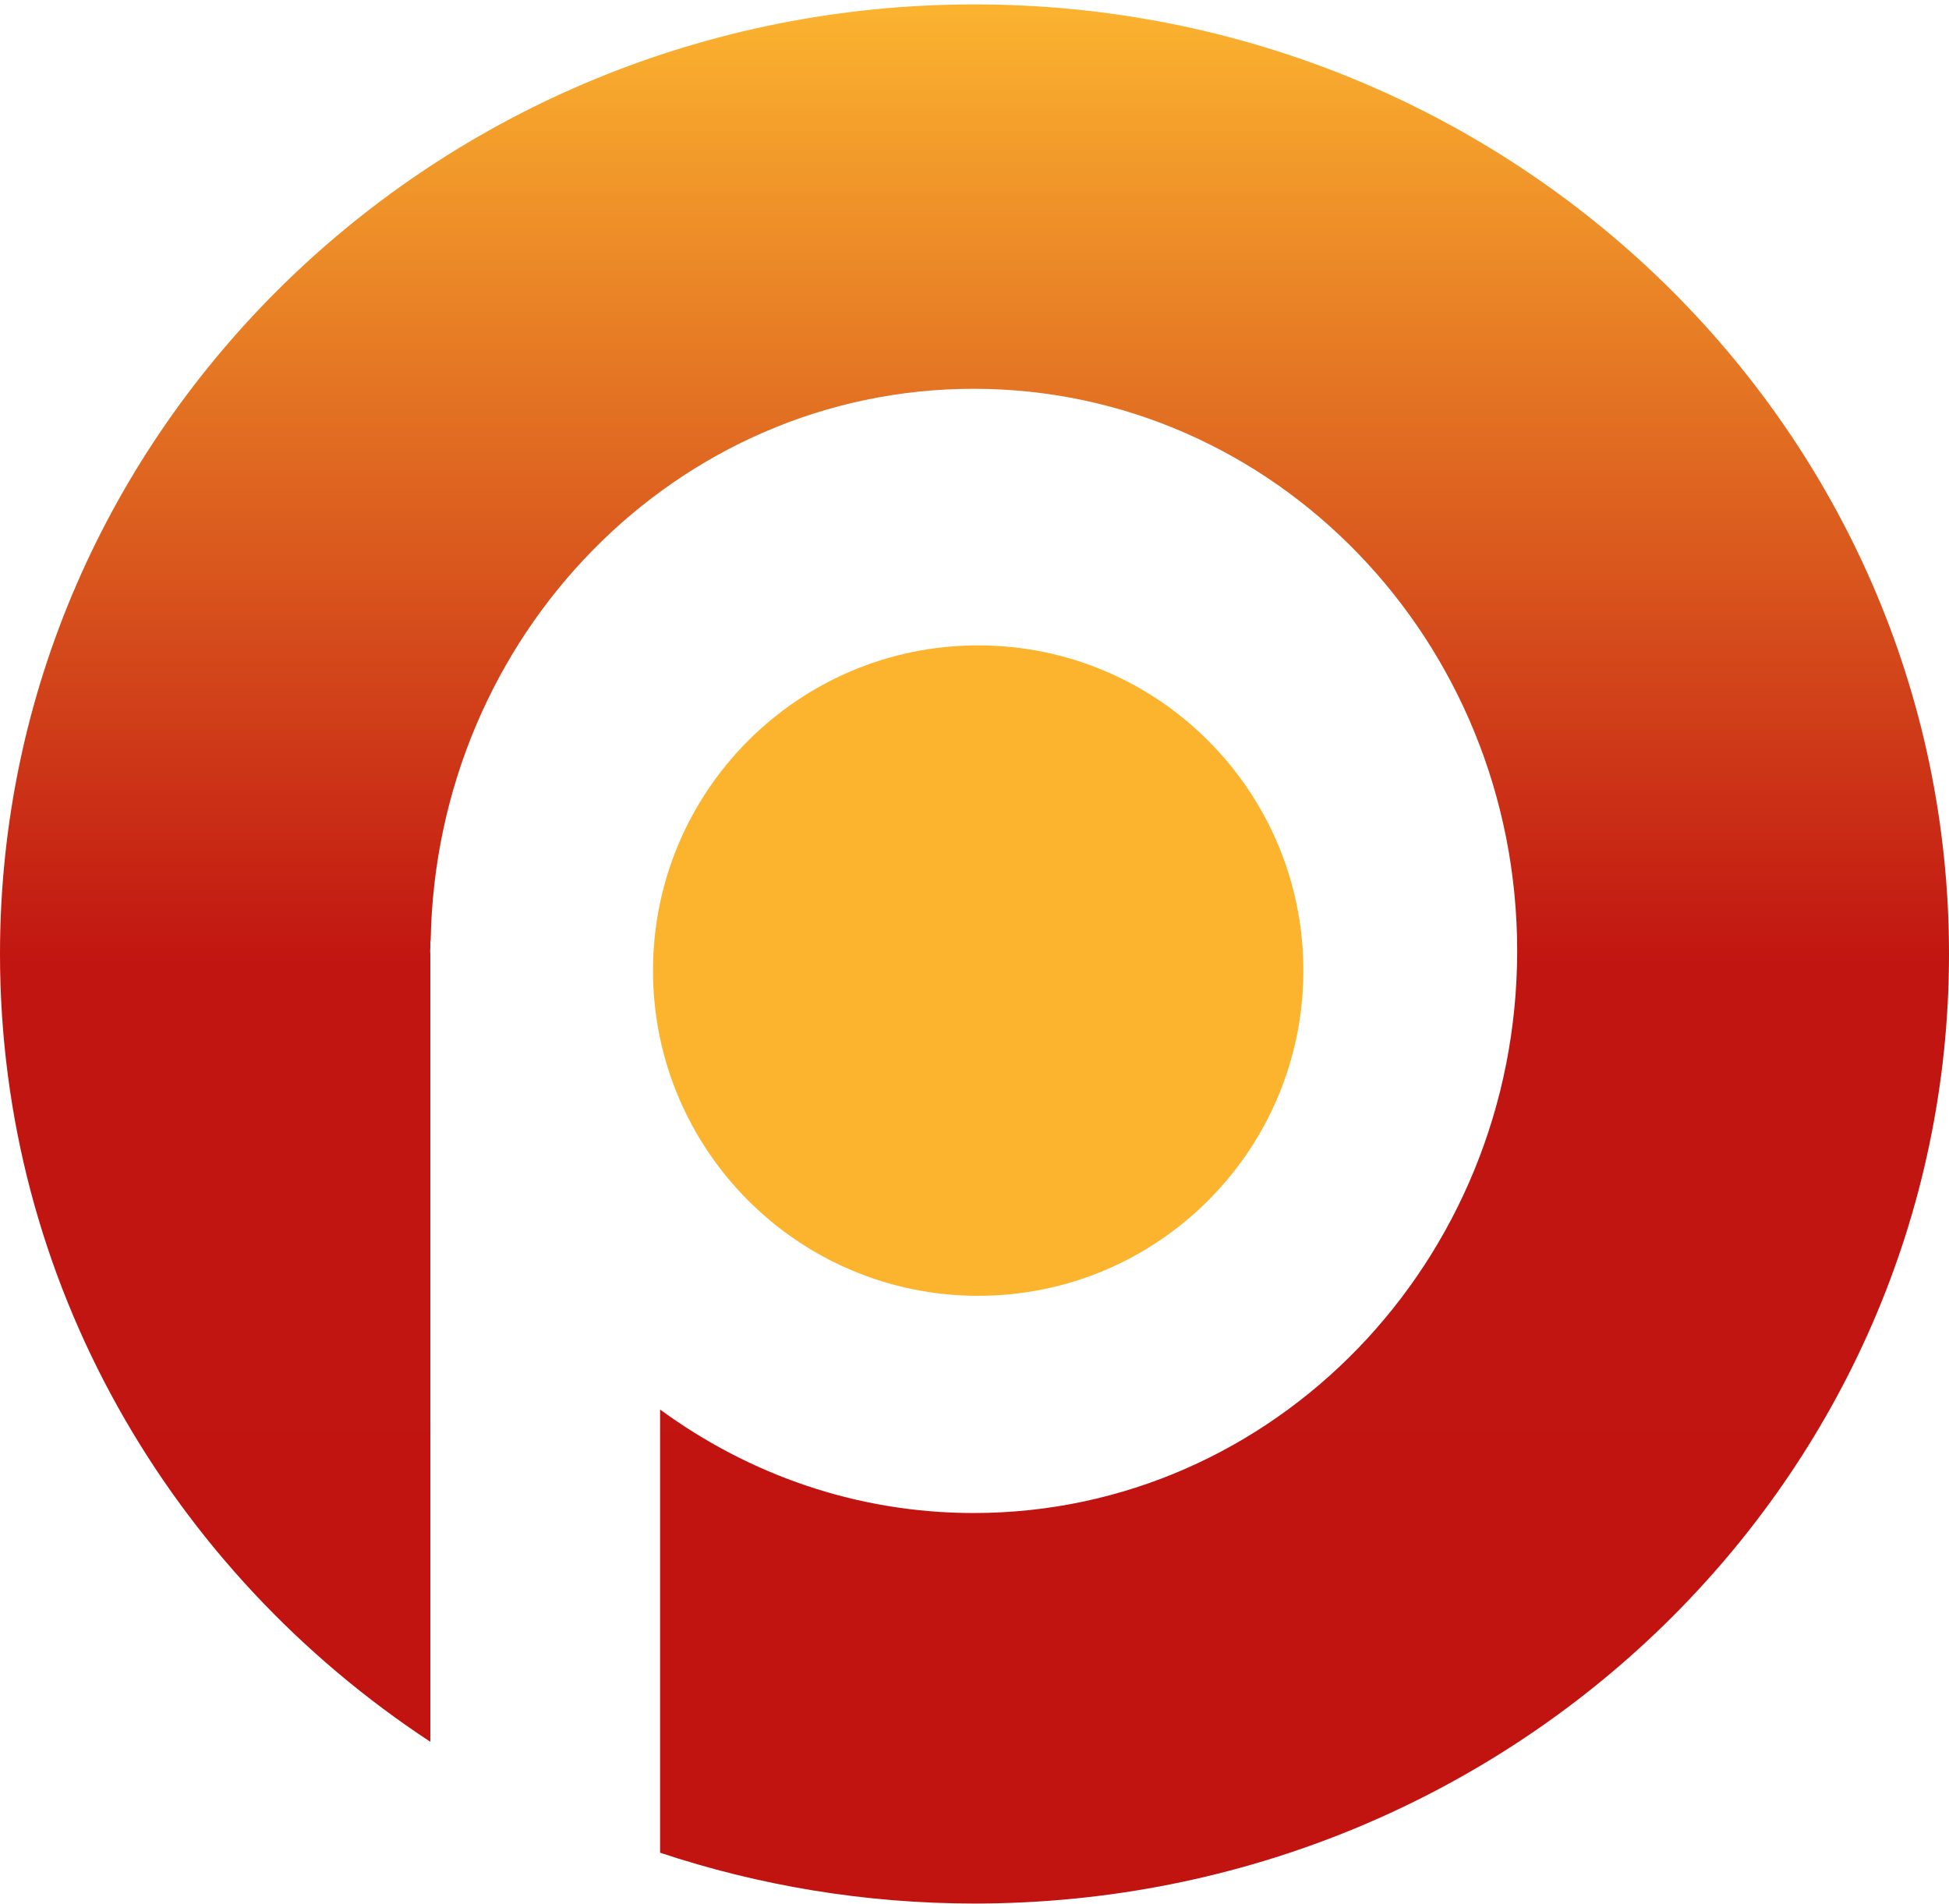
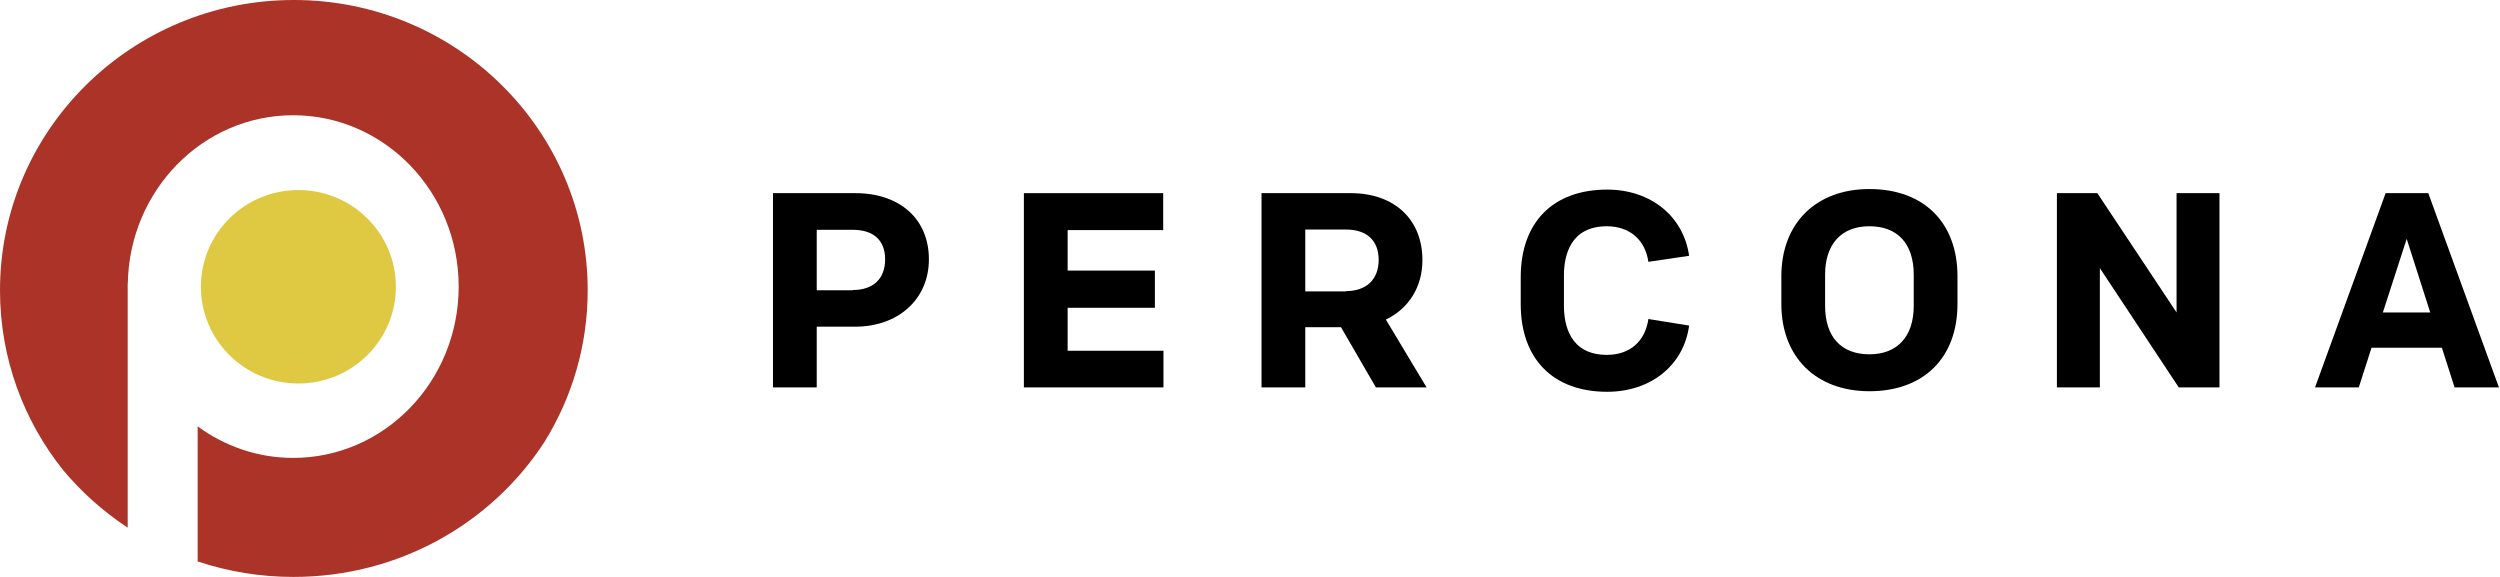
- <svg xmlns="http://www.w3.org/2000/svg" width="256px" height="250px" viewBox="0 0 256 250" version="1.1" preserveAspectRatio="xMidYMid">
-   <defs>
-     <linearGradient x1="50%" y1="0%" x2="50%" y2="100%" id="linearGradient-1">
-       <stop stop-color="#FBB32F" offset="0%" />
-       <stop stop-color="#C11511" offset="50.474%" />
-       <stop stop-color="#C11411" offset="100%" />
-     </linearGradient>
-   </defs>
-   <g>
-     <path d="M128,0.578 C57.308,0.578 0,56.413 0,125.289 C0,168.375 22.427,206.355 56.526,228.759 L56.526,125.354 C56.525,125.196 56.503,125.044 56.503,124.887 C56.503,124.729 56.525,124.577 56.526,124.419 L56.526,123.542 L56.569,123.542 C57.27,83.396 88.904,51.061 127.892,51.061 C167.319,51.061 199.28,84.114 199.28,124.887 C199.28,165.659 167.319,198.712 127.892,198.712 C112.536,198.712 98.349,193.65 86.705,185.12 L86.705,243.327 C99.665,247.631 113.545,250 128,250 C198.692,250 256,194.165 256,125.289 C256,56.413 198.692,0.578 128,0.578" fill="url(#linearGradient-1)" />
-     <path d="M171.197,127.472 C171.197,151.062 152.074,170.185 128.484,170.185 C104.894,170.185 85.77,151.062 85.77,127.472 C85.77,103.882 104.894,84.759 128.484,84.759 C152.074,84.759 171.197,103.882 171.197,127.472" fill="#FCB42F" />
-   </g>
+ <svg xmlns="http://www.w3.org/2000/svg" width="130" height="30" viewBox="0 0 130 30" fill="none">
+   <path d="M15.257 30C20.752 30 25.576 27.2 28.31 22.983C29.737 20.688 30.56 17.986 30.56 15.095C30.56 6.758 23.719 0 15.28 0C6.841 0 0 6.758 0 15.095C0 18.623 1.225 21.869 3.278 24.439C4.24 25.592 5.373 26.604 6.64 27.437V14.958C6.64 14.949 6.639 14.94 6.639 14.931C6.638 14.921 6.637 14.912 6.637 14.902C6.637 14.892 6.638 14.883 6.639 14.873C6.639 14.864 6.64 14.855 6.64 14.845V14.74H6.645C6.73 9.895 10.544 5.993 15.244 5.993C19.998 5.993 23.851 9.982 23.851 14.902C23.851 19.822 19.998 23.811 15.244 23.811C13.393 23.811 11.682 23.2 10.278 22.171V29.195C11.884 29.729 13.565 30.001 15.257 30Z" fill="#AB3328" />
+   <path d="M15.516 19.942C18.316 19.942 20.586 17.69 20.586 14.912C20.586 12.134 18.316 9.882 15.516 9.882C12.716 9.882 10.447 12.134 10.447 14.912C10.447 17.69 12.716 19.942 15.516 19.942Z" fill="#DFC942" />
+   <path d="M40.195 20.145V10.044H44.472C46.805 10.044 48.303 11.396 48.303 13.487C48.303 15.55 46.718 16.987 44.472 16.987H42.47V20.145H40.195ZM44.342 15.081C45.408 15.081 46.027 14.497 46.027 13.487C46.027 12.491 45.422 11.95 44.342 11.95H42.47V15.095H44.342V15.081Z" fill="black" />
+   <path d="M53.242 20.145V10.044H60.486V11.965H55.517V14.07H60.054V16.005H55.517V18.239H60.5V20.145H53.242Z" fill="black" />
+   <path d="M71.547 20.145L69.732 17.015H67.874V20.145H65.599V10.044H70.236C72.511 10.044 73.966 11.41 73.966 13.53C73.966 14.91 73.26 16.048 72.065 16.617L74.182 20.145H71.547ZM69.991 15.137C71.057 15.137 71.691 14.526 71.691 13.515C71.691 12.505 71.071 11.936 69.991 11.936H67.874V15.152H69.991V15.137Z" fill="black" />
+   <path d="M97.209 20.344C94.43 20.344 92.63 18.566 92.63 15.806V14.369C92.63 11.608 94.43 9.83 97.209 9.83C100.032 9.83 101.789 11.566 101.789 14.369V15.806C101.789 18.608 100.032 20.344 97.209 20.344ZM97.209 11.765C95.755 11.765 94.905 12.69 94.905 14.283V15.905C94.905 17.513 95.74 18.424 97.209 18.424C98.664 18.424 99.514 17.499 99.514 15.905V14.283C99.514 12.676 98.678 11.765 97.209 11.765Z" fill="black" />
+   <path d="M113.296 20.145L109.192 13.942V20.145H106.959V10.044H109.062L113.181 16.247V10.044H115.413V20.145H113.296Z" fill="black" />
+   <path d="M127.639 20.145L126.977 18.082H123.319L122.657 20.145H120.381L124.053 10.044H126.271L129.944 20.145H127.639ZM126.372 16.247L125.148 12.42L123.909 16.247H126.372Z" fill="black" />
+   <path d="M85.717 16.589C85.545 17.756 84.752 18.453 83.557 18.453C81.613 18.453 81.325 16.859 81.325 15.906V14.313C81.325 13.359 81.613 11.766 83.557 11.766C84.738 11.766 85.545 12.463 85.717 13.615L87.834 13.302C87.546 11.254 85.847 9.859 83.572 9.859C80.763 9.859 79.078 11.552 79.078 14.412V15.821C79.078 18.666 80.763 20.373 83.572 20.373C85.861 20.373 87.561 18.979 87.834 16.93L85.717 16.589Z" fill="black" />
</svg>
